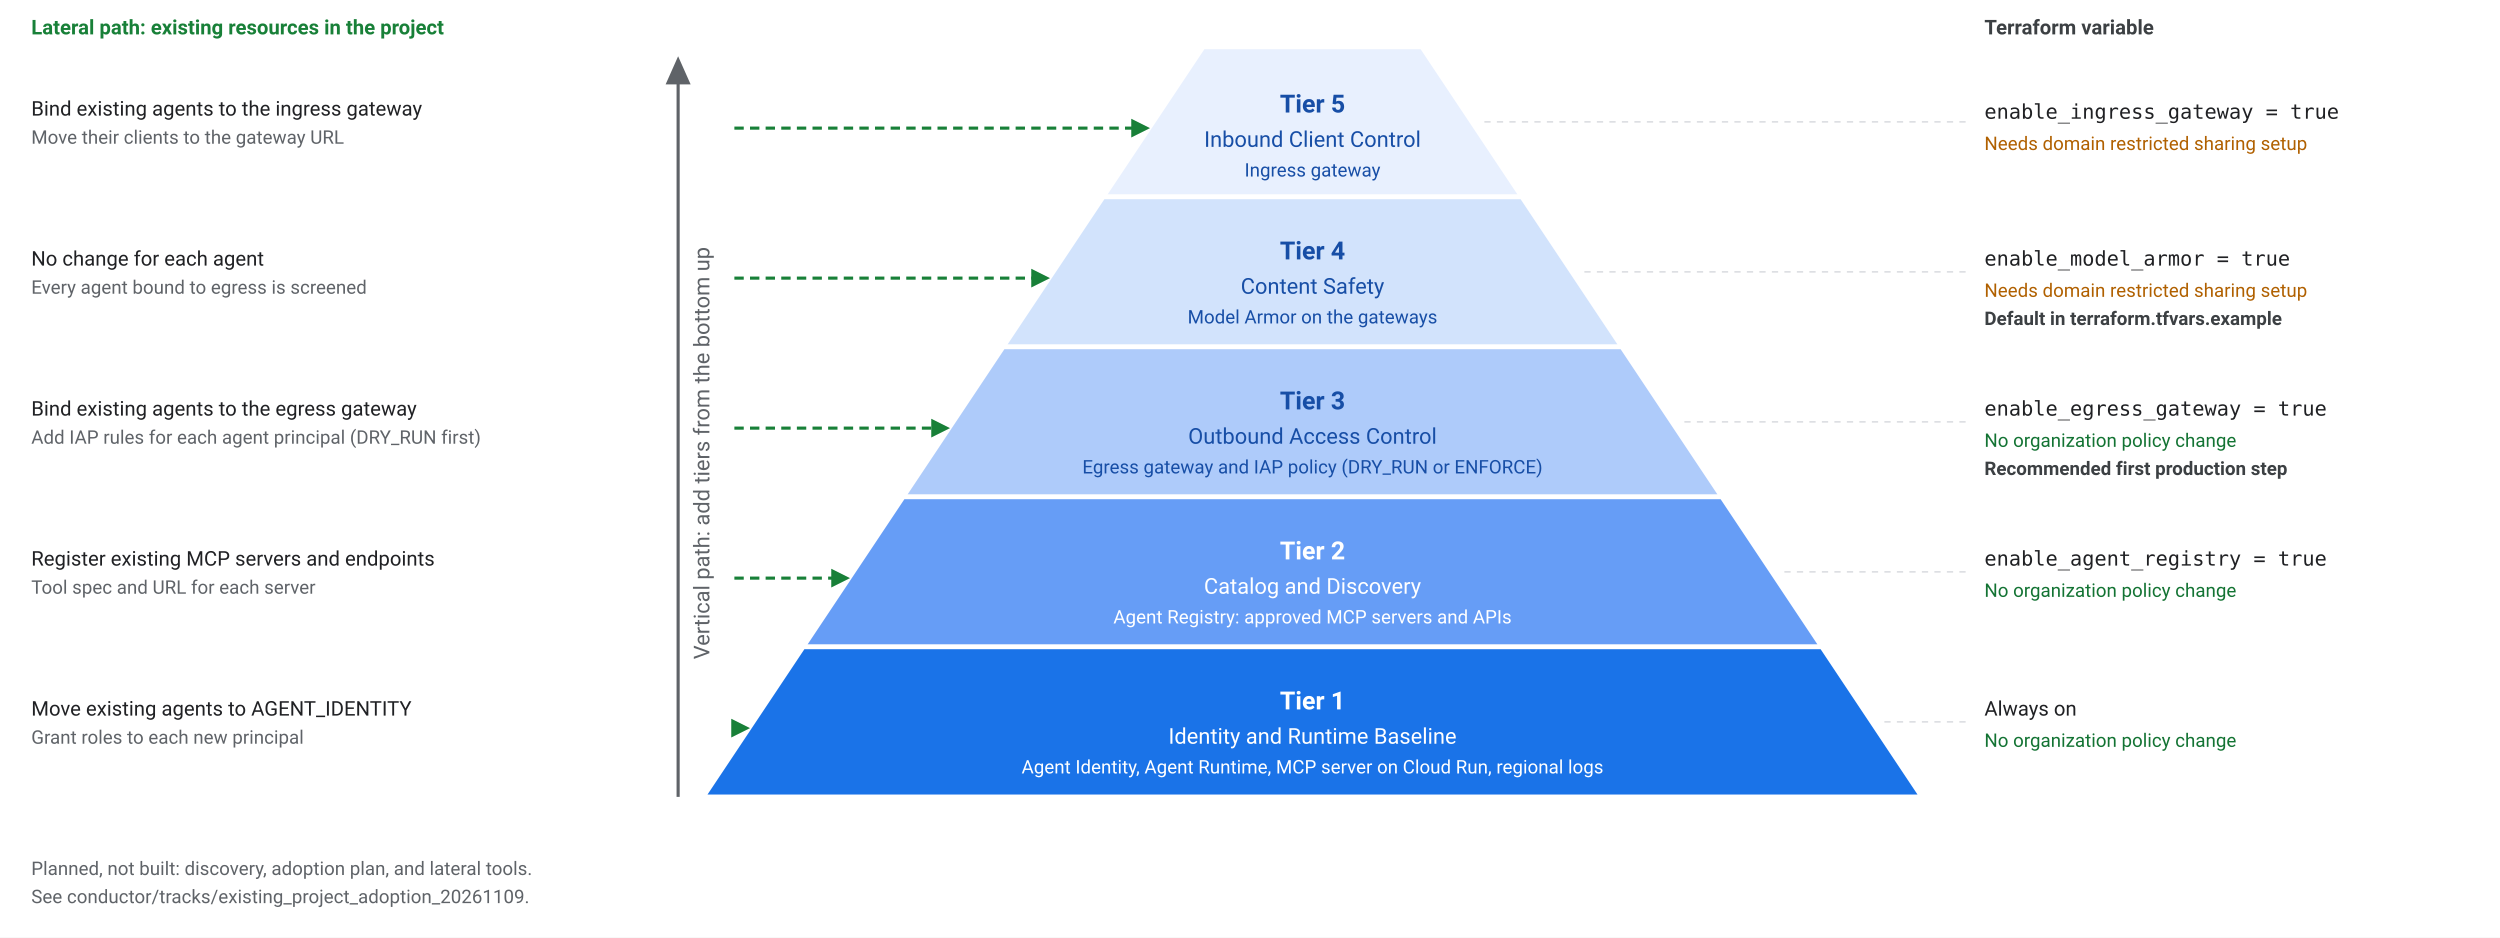
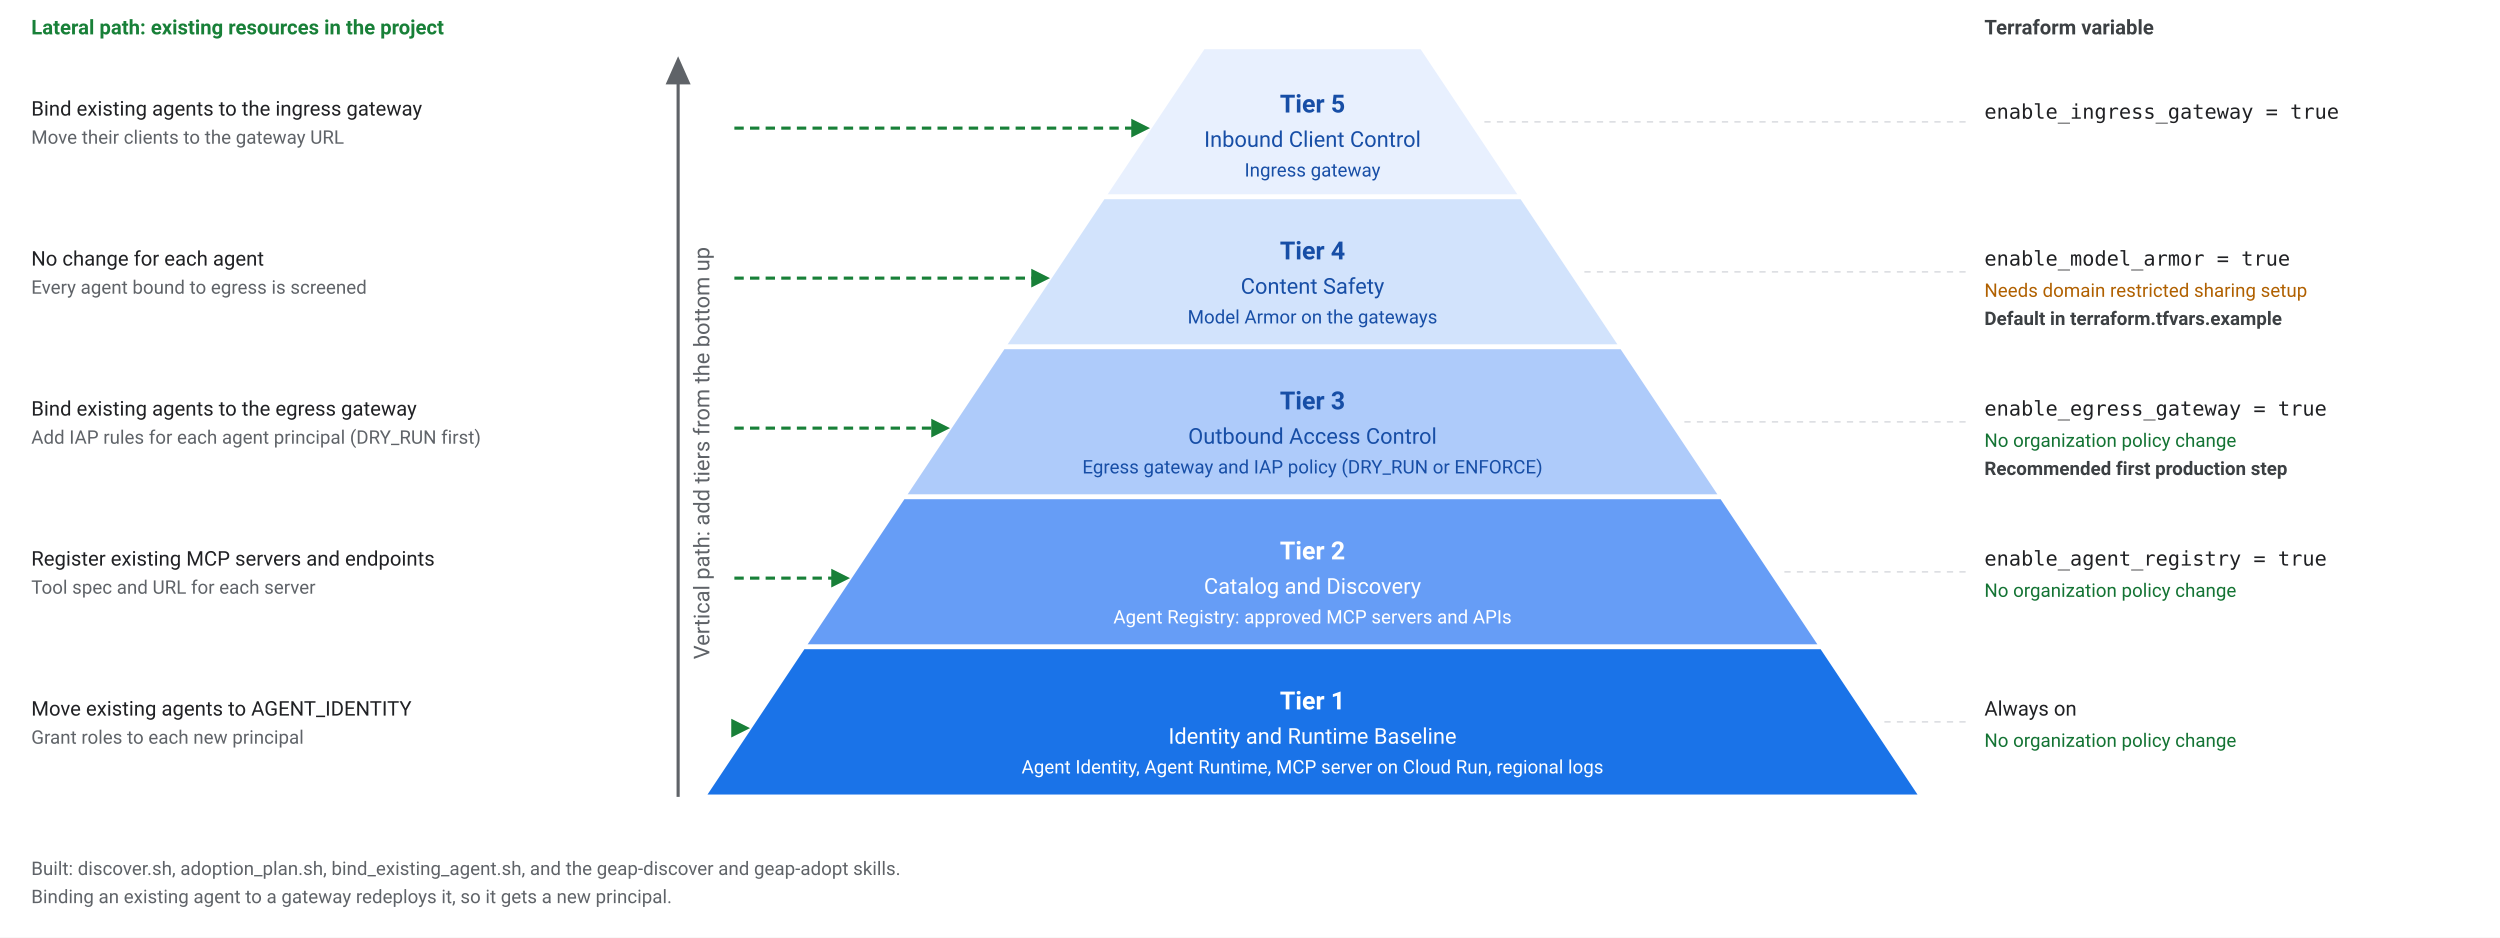
<svg xmlns="http://www.w3.org/2000/svg" viewBox="0 0 1600 600" width="1600" height="600" font-family="'Google Sans', Roboto, Arial, sans-serif">
  <rect x="0" y="0" width="1600" height="600" fill="#ffffff" />
  <g transform="translate(420,0)">
    <line x1="14" y1="510" x2="14" y2="50" stroke="#5f6368" stroke-width="2" />
    <polygon points="14,36 6,54 22,54" fill="#5f6368" />
    <text x="34" y="290" font-size="14" fill="#5f6368" transform="rotate(-90 34 290)" text-anchor="middle">Vertical path: add tiers from the bottom up</text>
    <polygon points="350,30 490,30 554,126 286,126" fill="#e8f0fe" stroke="#ffffff" stroke-width="3" />
    <text x="420" y="72" font-size="16" font-weight="700" fill="#174ea6" text-anchor="middle">Tier 5</text>
    <text x="420" y="94" font-size="14" fill="#174ea6" text-anchor="middle">Inbound Client Control</text>
    <text x="420" y="113" font-size="12" fill="#174ea6" text-anchor="middle">Ingress gateway</text>
    <polygon points="286,126 554,126 618,222 222,222" fill="#d2e3fc" stroke="#ffffff" stroke-width="3" />
    <text x="420" y="166" font-size="16" font-weight="700" fill="#174ea6" text-anchor="middle">Tier 4</text>
    <text x="420" y="188" font-size="14" fill="#174ea6" text-anchor="middle">Content Safety</text>
    <text x="420" y="207" font-size="12" fill="#174ea6" text-anchor="middle">Model Armor on the gateways</text>
    <polygon points="222,222 618,222 682,318 158,318" fill="#aecbfa" stroke="#ffffff" stroke-width="3" />
    <text x="420" y="262" font-size="16" font-weight="700" fill="#174ea6" text-anchor="middle">Tier 3</text>
    <text x="420" y="284" font-size="14" fill="#174ea6" text-anchor="middle">Outbound Access Control</text>
    <text x="420" y="303" font-size="12" fill="#174ea6" text-anchor="middle">Egress gateway and IAP policy (DRY_RUN or ENFORCE)</text>
    <polygon points="158,318 682,318 746,414 94,414" fill="#669df6" stroke="#ffffff" stroke-width="3" />
    <text x="420" y="358" font-size="16" font-weight="700" fill="#ffffff" text-anchor="middle">Tier 2</text>
    <text x="420" y="380" font-size="14" fill="#ffffff" text-anchor="middle">Catalog and Discovery</text>
    <text x="420" y="399" font-size="12" fill="#ffffff" text-anchor="middle">Agent Registry: approved MCP servers and APIs</text>
    <polygon points="94,414 746,414 810,510 30,510" fill="#1a73e8" stroke="#ffffff" stroke-width="3" />
    <text x="420" y="454" font-size="16" font-weight="700" fill="#ffffff" text-anchor="middle">Tier 1</text>
    <text x="420" y="476" font-size="14" fill="#ffffff" text-anchor="middle">Identity and Runtime Baseline</text>
    <text x="420" y="495" font-size="12" fill="#ffffff" text-anchor="middle">Agent Identity, Agent Runtime, MCP server on Cloud Run, regional logs</text>
    <text x="850" y="22" font-size="13" font-weight="700" fill="#3c4043">Terraform variable</text>
    <text x="850" y="76" font-size="13" fill="#202124" font-family="'Roboto Mono', monospace">enable_ingress_gateway = true</text>
-     <text x="850" y="96" font-size="12" fill="#b06000">Needs domain restricted sharing setup</text>
    <text x="850" y="170" font-size="13" fill="#202124" font-family="'Roboto Mono', monospace">enable_model_armor = true</text>
    <text x="850" y="190" font-size="12" fill="#b06000">Needs domain restricted sharing setup</text>
    <text x="850" y="208" font-size="12" font-weight="700" fill="#3c4043">Default in terraform.tfvars.example</text>
    <text x="850" y="266" font-size="13" fill="#202124" font-family="'Roboto Mono', monospace">enable_egress_gateway = true</text>
    <text x="850" y="286" font-size="12" fill="#137333">No organization policy change</text>
    <text x="850" y="304" font-size="12" font-weight="700" fill="#3c4043">Recommended first production step</text>
    <text x="850" y="362" font-size="13" fill="#202124" font-family="'Roboto Mono', monospace">enable_agent_registry = true</text>
    <text x="850" y="382" font-size="12" fill="#137333">No organization policy change</text>
    <text x="850" y="458" font-size="13" fill="#202124">Always on</text>
    <text x="850" y="478" font-size="12" fill="#137333">No organization policy change</text>
    <g stroke="#dadce0" stroke-width="1" stroke-dasharray="4 4">
      <line x1="530" y1="78" x2="840" y2="78" />
      <line x1="594" y1="174" x2="840" y2="174" />
      <line x1="658" y1="270" x2="840" y2="270" />
      <line x1="722" y1="366" x2="840" y2="366" />
      <line x1="786" y1="462" x2="840" y2="462" />
    </g>
  </g>
  <text x="20" y="22" font-size="13" font-weight="700" fill="#188038">Lateral path: existing resources in the project</text>
  <text x="20" y="74" font-size="13" fill="#202124">Bind existing agents to the ingress gateway</text>
  <text x="20" y="92" font-size="12" fill="#5f6368">Move their clients to the gateway URL</text>
  <line x1="470" y1="82" x2="726" y2="82" stroke="#188038" stroke-width="2" stroke-dasharray="6 4" />
  <polygon points="736,82 724,76 724,88" fill="#188038" />
  <text x="20" y="170" font-size="13" fill="#202124">No change for each agent</text>
  <text x="20" y="188" font-size="12" fill="#5f6368">Every agent bound to egress is screened</text>
  <line x1="470" y1="178" x2="662" y2="178" stroke="#188038" stroke-width="2" stroke-dasharray="6 4" />
  <polygon points="672,178 660,172 660,184" fill="#188038" />
  <text x="20" y="266" font-size="13" fill="#202124">Bind existing agents to the egress gateway</text>
  <text x="20" y="284" font-size="12" fill="#5f6368">Add IAP rules for each agent principal (DRY_RUN first)</text>
  <line x1="470" y1="274" x2="598" y2="274" stroke="#188038" stroke-width="2" stroke-dasharray="6 4" />
  <polygon points="608,274 596,268 596,280" fill="#188038" />
  <text x="20" y="362" font-size="13" fill="#202124">Register existing MCP servers and endpoints</text>
  <text x="20" y="380" font-size="12" fill="#5f6368">Tool spec and URL for each server</text>
  <line x1="470" y1="370" x2="534" y2="370" stroke="#188038" stroke-width="2" stroke-dasharray="6 4" />
  <polygon points="544,370 532,364 532,376" fill="#188038" />
  <text x="20" y="458" font-size="13" fill="#202124">Move existing agents to AGENT_IDENTITY</text>
  <text x="20" y="476" font-size="12" fill="#5f6368">Grant roles to each new principal</text>
  <line x1="470" y1="466" x2="470" y2="466" stroke="#188038" stroke-width="2" stroke-dasharray="6 4" />
  <polygon points="480,466 468,460 468,472" fill="#188038" />
-   <text x="20" y="560" font-size="12" fill="#5f6368">Planned, not built: discovery, adoption plan, and lateral tools.</text>
-   <text x="20" y="578" font-size="12" fill="#5f6368">See conductor/tracks/existing_project_adoption_20261109.</text>
+   <text x="20" y="560" font-size="12" fill="#5f6368">Built: discover.sh, adoption_plan.sh, bind_existing_agent.sh, and the geap-discover and geap-adopt skills.</text>
+   <text x="20" y="578" font-size="12" fill="#5f6368">Binding an existing agent to a gateway redeploys it, so it gets a new principal.</text>
</svg>
